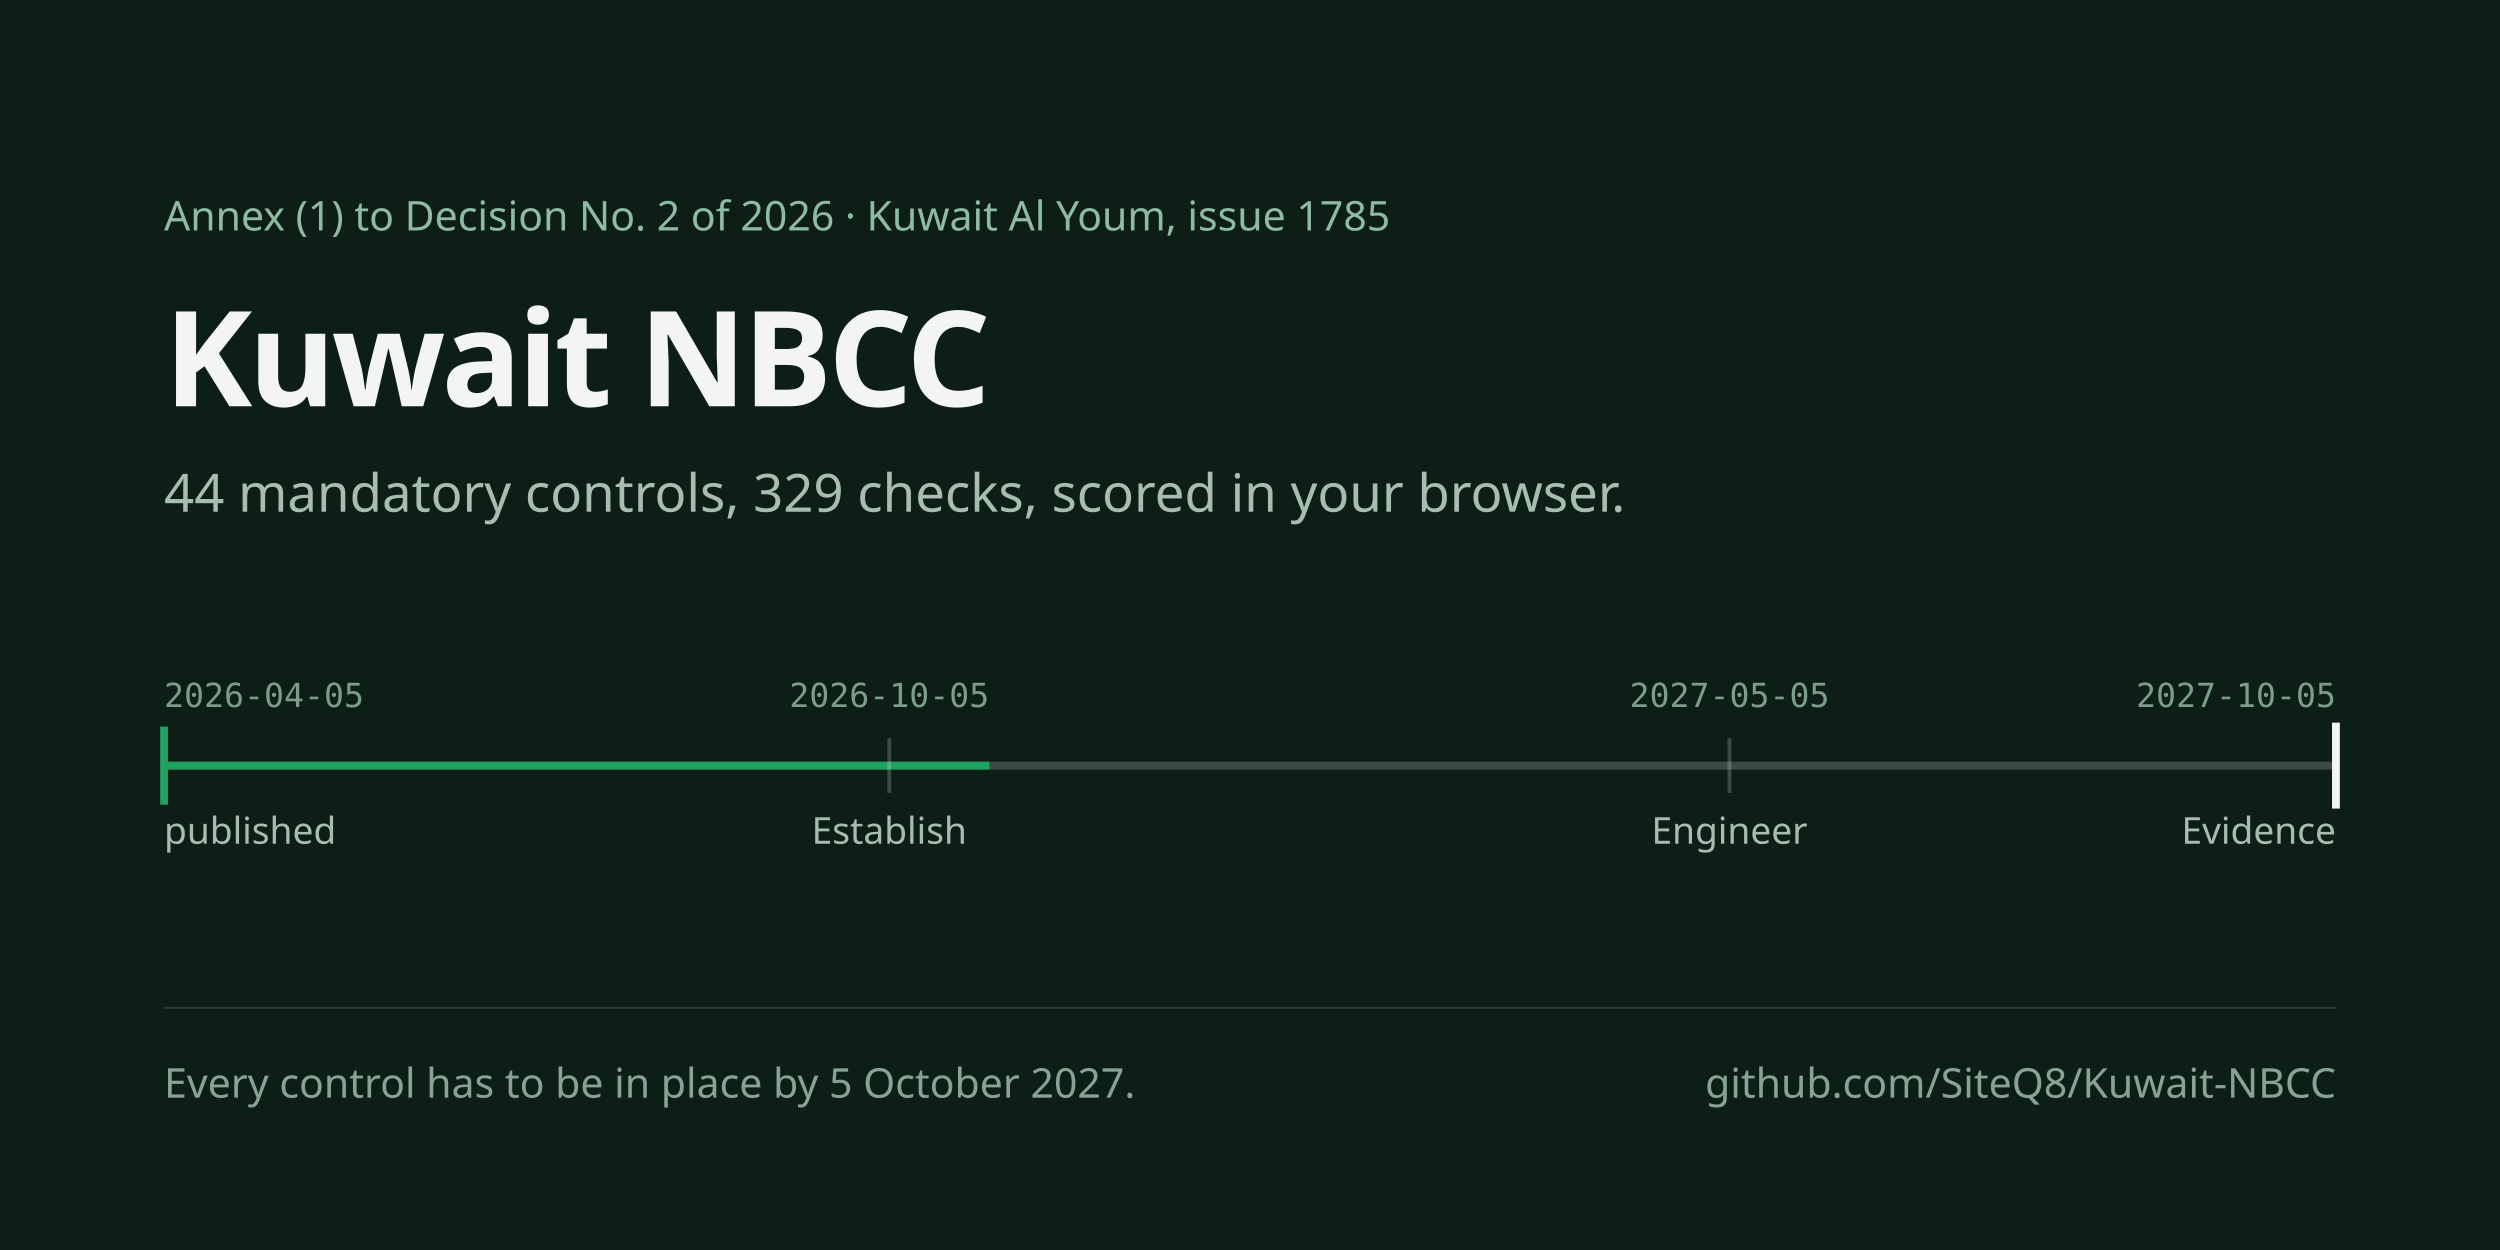
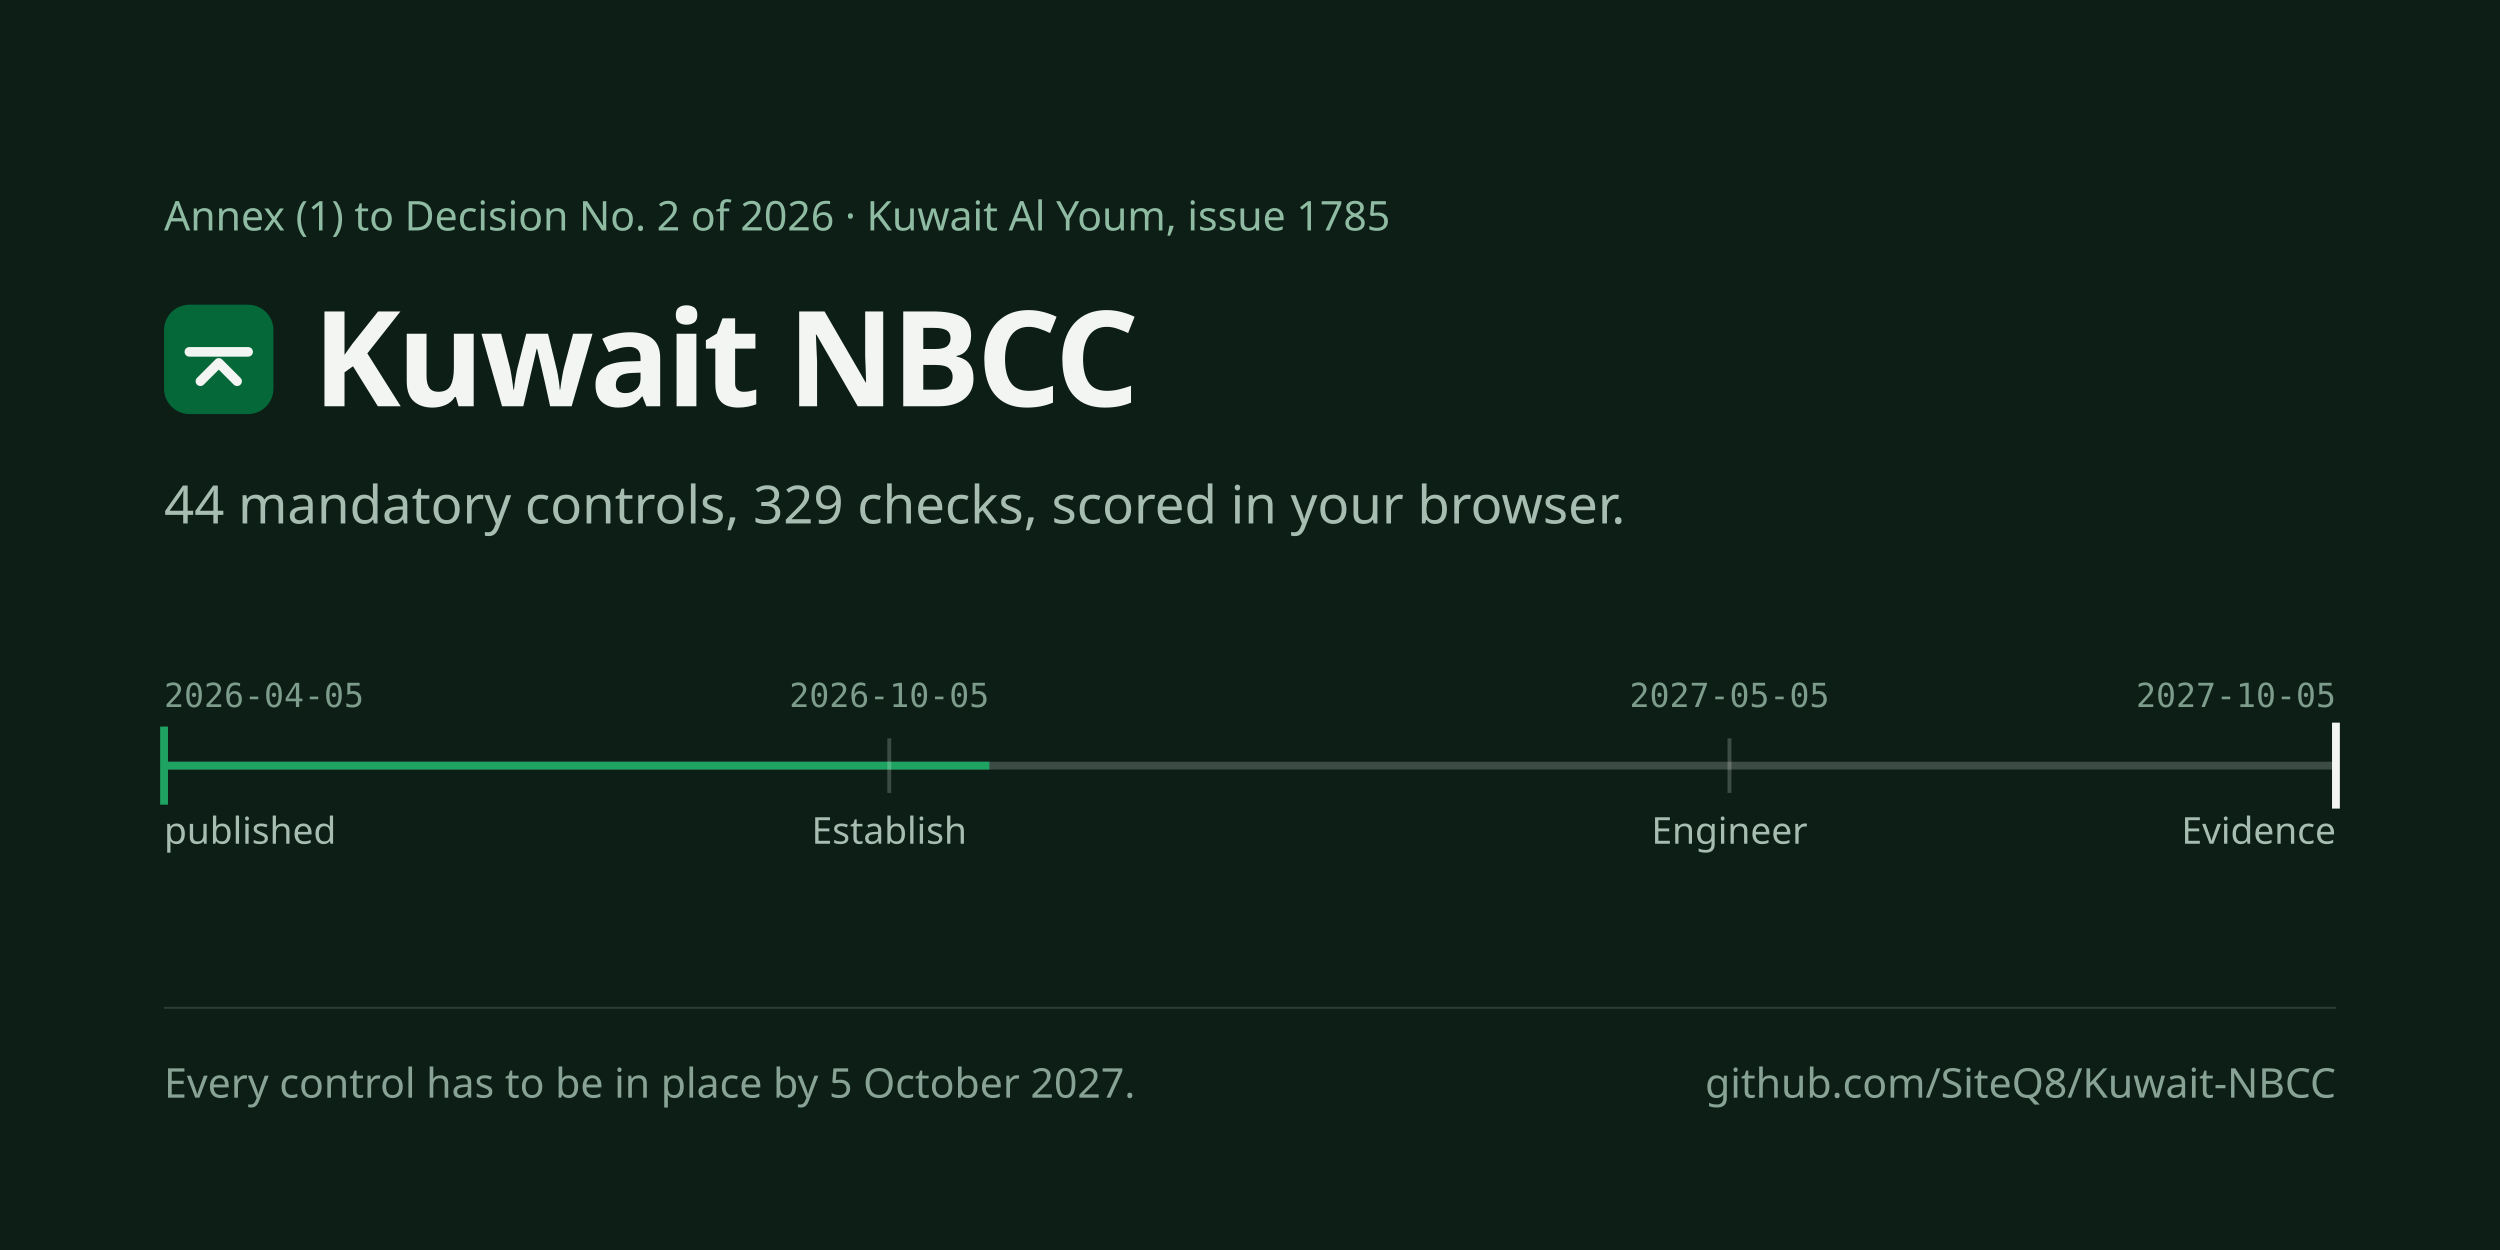
<svg xmlns="http://www.w3.org/2000/svg" width="1280" height="640" viewBox="0 0 1280 640">
  <rect width="1280" height="640" fill="#0C1E16" />
  <text x="84" y="118" font-family="IBM Plex Sans, sans-serif" font-size="21" fill="#8FBBA3">Annex (1) to Decision No. 2 of 2026 · Kuwait Al Youm, issue 1785</text>
-   <text x="84" y="208" font-family="IBM Plex Sans, sans-serif" font-size="68" font-weight="600" letter-spacing="-2" fill="#F3F5F2">Kuwait NBCC</text>
-   <text x="84" y="262" font-family="IBM Plex Sans, sans-serif" font-size="27" fill="#A8BDB2">44 mandatory controls, 329 checks, scored in your browser.</text>
+   <g transform="translate(84,156)">
+     <rect width="56" height="56" rx="13" fill="#056839" />
+     <rect x="10.5" y="21.7" width="35" height="4.9" rx="2.45" fill="#F3F5F2" />
+     <path d="M18.6 39.2 28 29.8l9.4 9.4" stroke="#F3F5F2" stroke-width="4.9" fill="none" stroke-linecap="round" stroke-linejoin="round" />
+   </g>
+   <text x="160" y="208" font-family="IBM Plex Sans, sans-serif" font-size="68" font-weight="600" letter-spacing="-2" fill="#F3F5F2">Kuwait NBCC</text>
+   <text x="84" y="268" font-family="IBM Plex Sans, sans-serif" font-size="27" fill="#A8BDB2">44 mandatory controls, 329 checks, scored in your browser.</text>
  <line x1="84" y1="392" x2="1196" y2="392" stroke="rgba(255,255,255,.20)" stroke-width="4" />
  <line x1="84" y1="392" x2="506.56" y2="392" stroke="#1FA362" stroke-width="4" />
  <line x1="84" y1="372" x2="84" y2="412" stroke="#1FA362" stroke-width="4" />
  <text x="84" y="362" text-anchor="start" font-family="IBM Plex Mono, monospace" font-size="17" fill="#7D9C8B">2026-04-05</text>
  <text x="84" y="432" text-anchor="start" font-family="IBM Plex Sans, sans-serif" font-size="19" fill="#A8BDB2">published</text>
  <line x1="455.3" y1="378" x2="455.3" y2="406" stroke="rgba(255,255,255,.20)" stroke-width="2" />
  <text x="455.3" y="362" text-anchor="middle" font-family="IBM Plex Mono, monospace" font-size="17" fill="#7D9C8B">2026-10-05</text>
  <text x="455.3" y="432" text-anchor="middle" font-family="IBM Plex Sans, sans-serif" font-size="19" fill="#A8BDB2">Establish</text>
  <line x1="885.5" y1="378" x2="885.5" y2="406" stroke="rgba(255,255,255,.20)" stroke-width="2" />
  <text x="885.5" y="362" text-anchor="middle" font-family="IBM Plex Mono, monospace" font-size="17" fill="#7D9C8B">2027-05-05</text>
  <text x="885.5" y="432" text-anchor="middle" font-family="IBM Plex Sans, sans-serif" font-size="19" fill="#A8BDB2">Engineer</text>
  <line x1="1196" y1="370" x2="1196" y2="414" stroke="#F3F5F2" stroke-width="4" />
  <text x="1196" y="362" text-anchor="end" font-family="IBM Plex Mono, monospace" font-size="17" fill="#7D9C8B">2027-10-05</text>
  <text x="1196" y="432" text-anchor="end" font-family="IBM Plex Sans, sans-serif" font-size="19" fill="#A8BDB2">Evidence</text>
  <line x1="84" y1="516" x2="1196" y2="516" stroke="rgba(255,255,255,.14)" stroke-width="1" />
  <text x="84" y="562" font-family="IBM Plex Sans, sans-serif" font-size="21" fill="#88A396">Every control has to be in place by 5 October 2027.</text>
  <text x="1196" y="562" text-anchor="end" font-family="IBM Plex Sans, sans-serif" font-size="21" fill="#88A396">github.com/SiteQ8/Kuwait-NBCC</text>
</svg>
